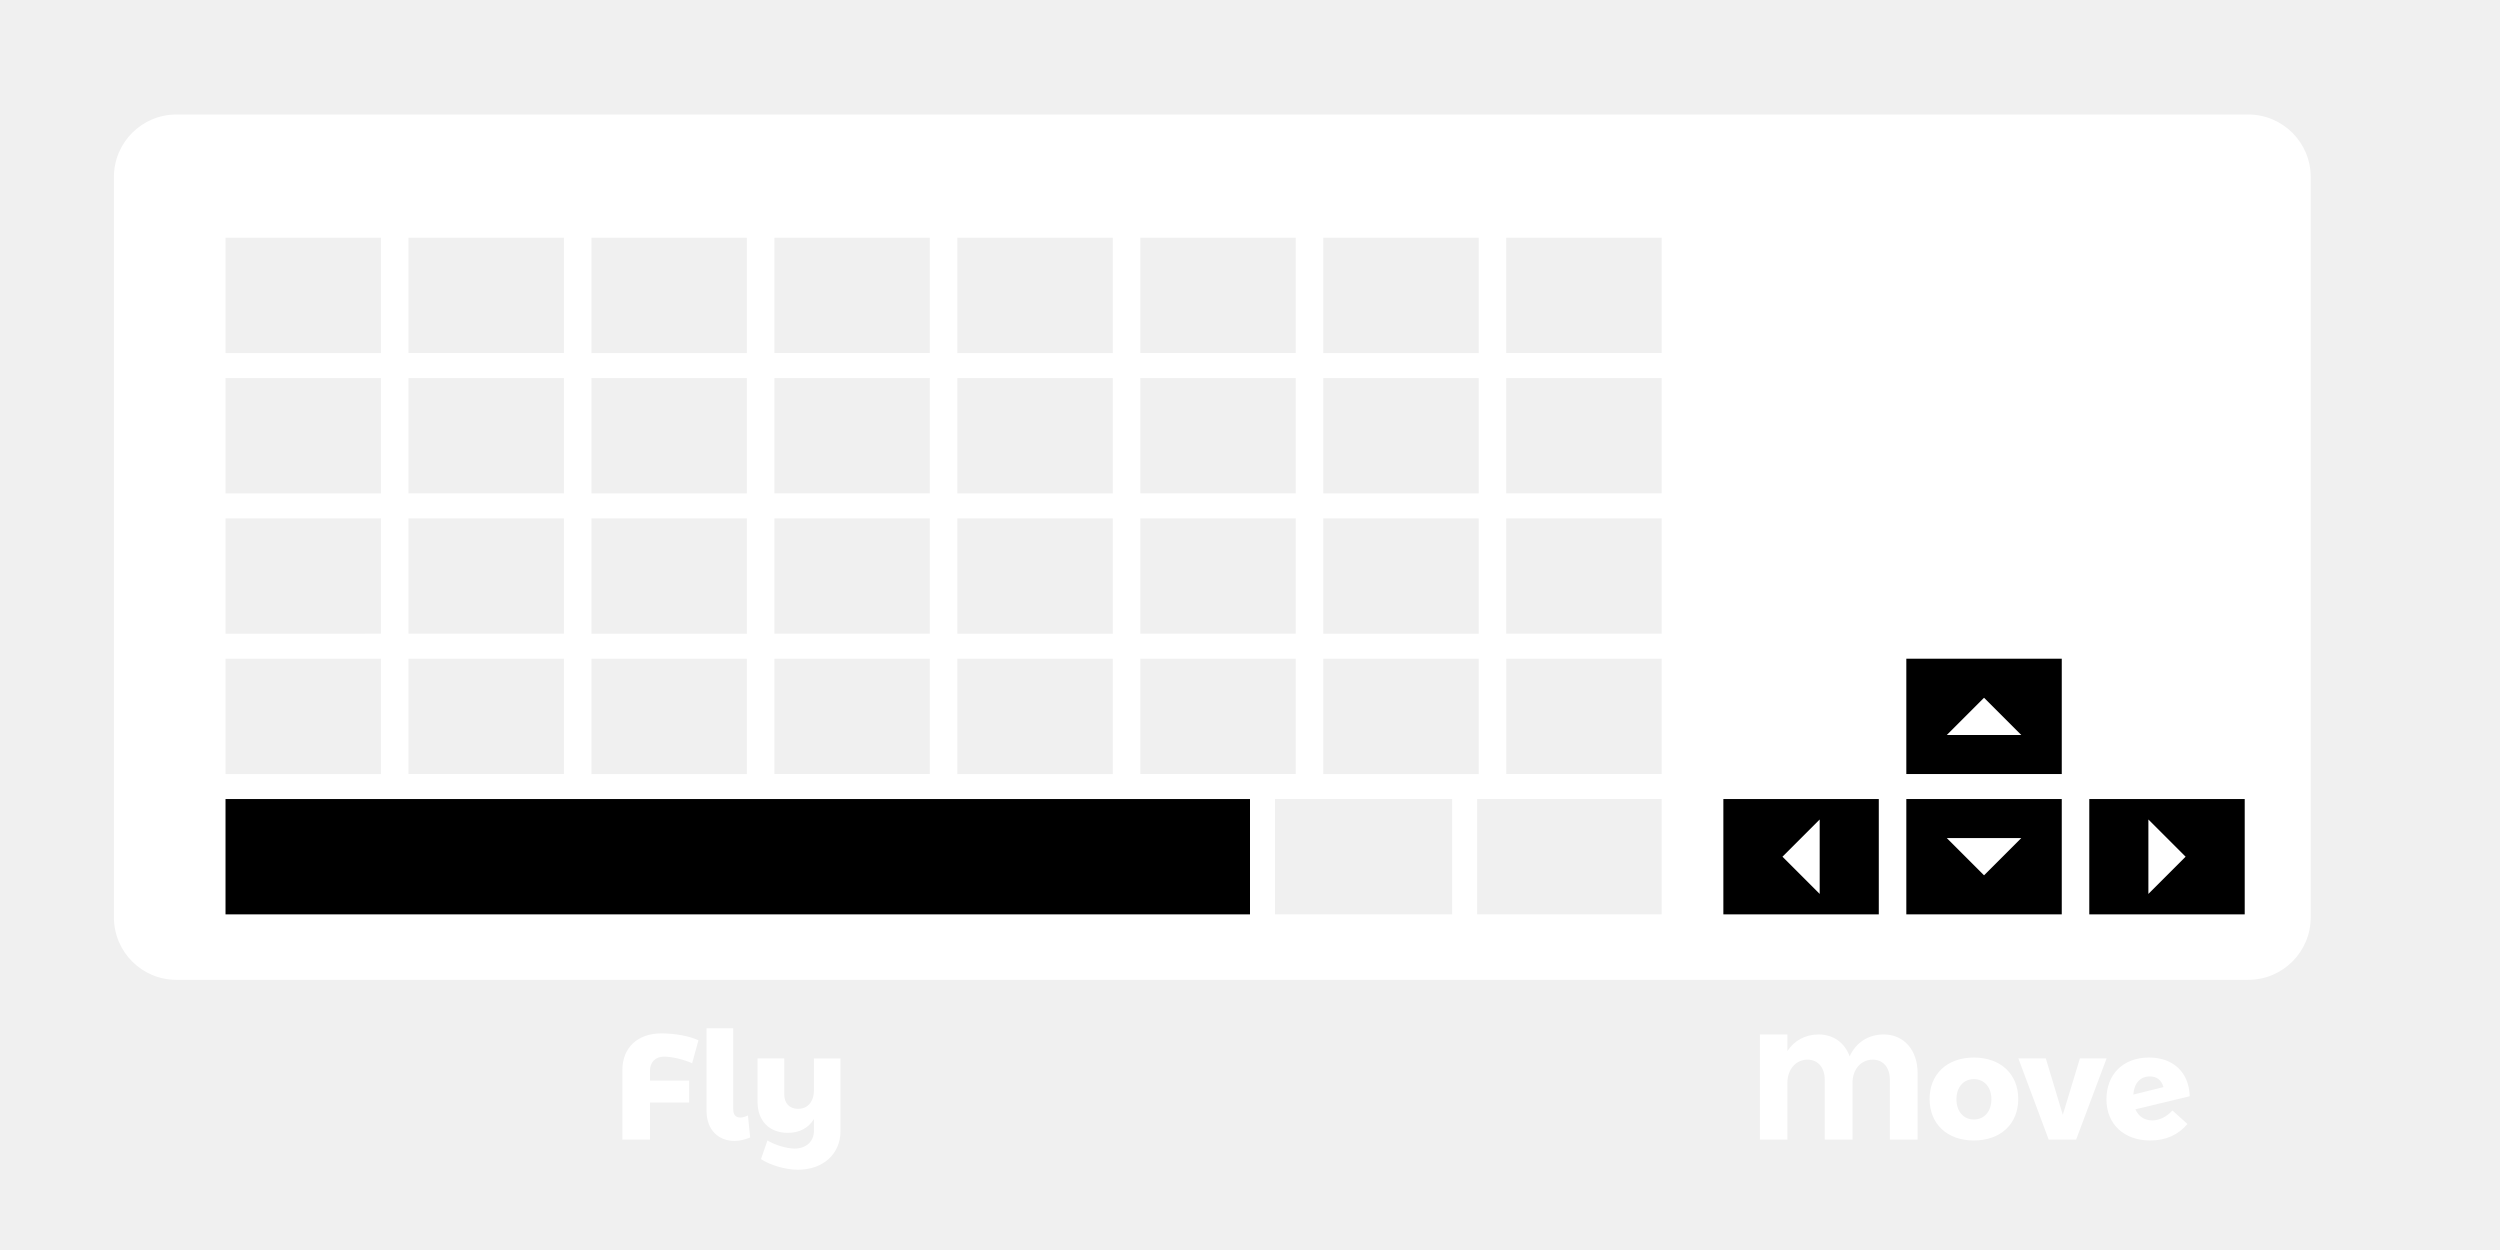
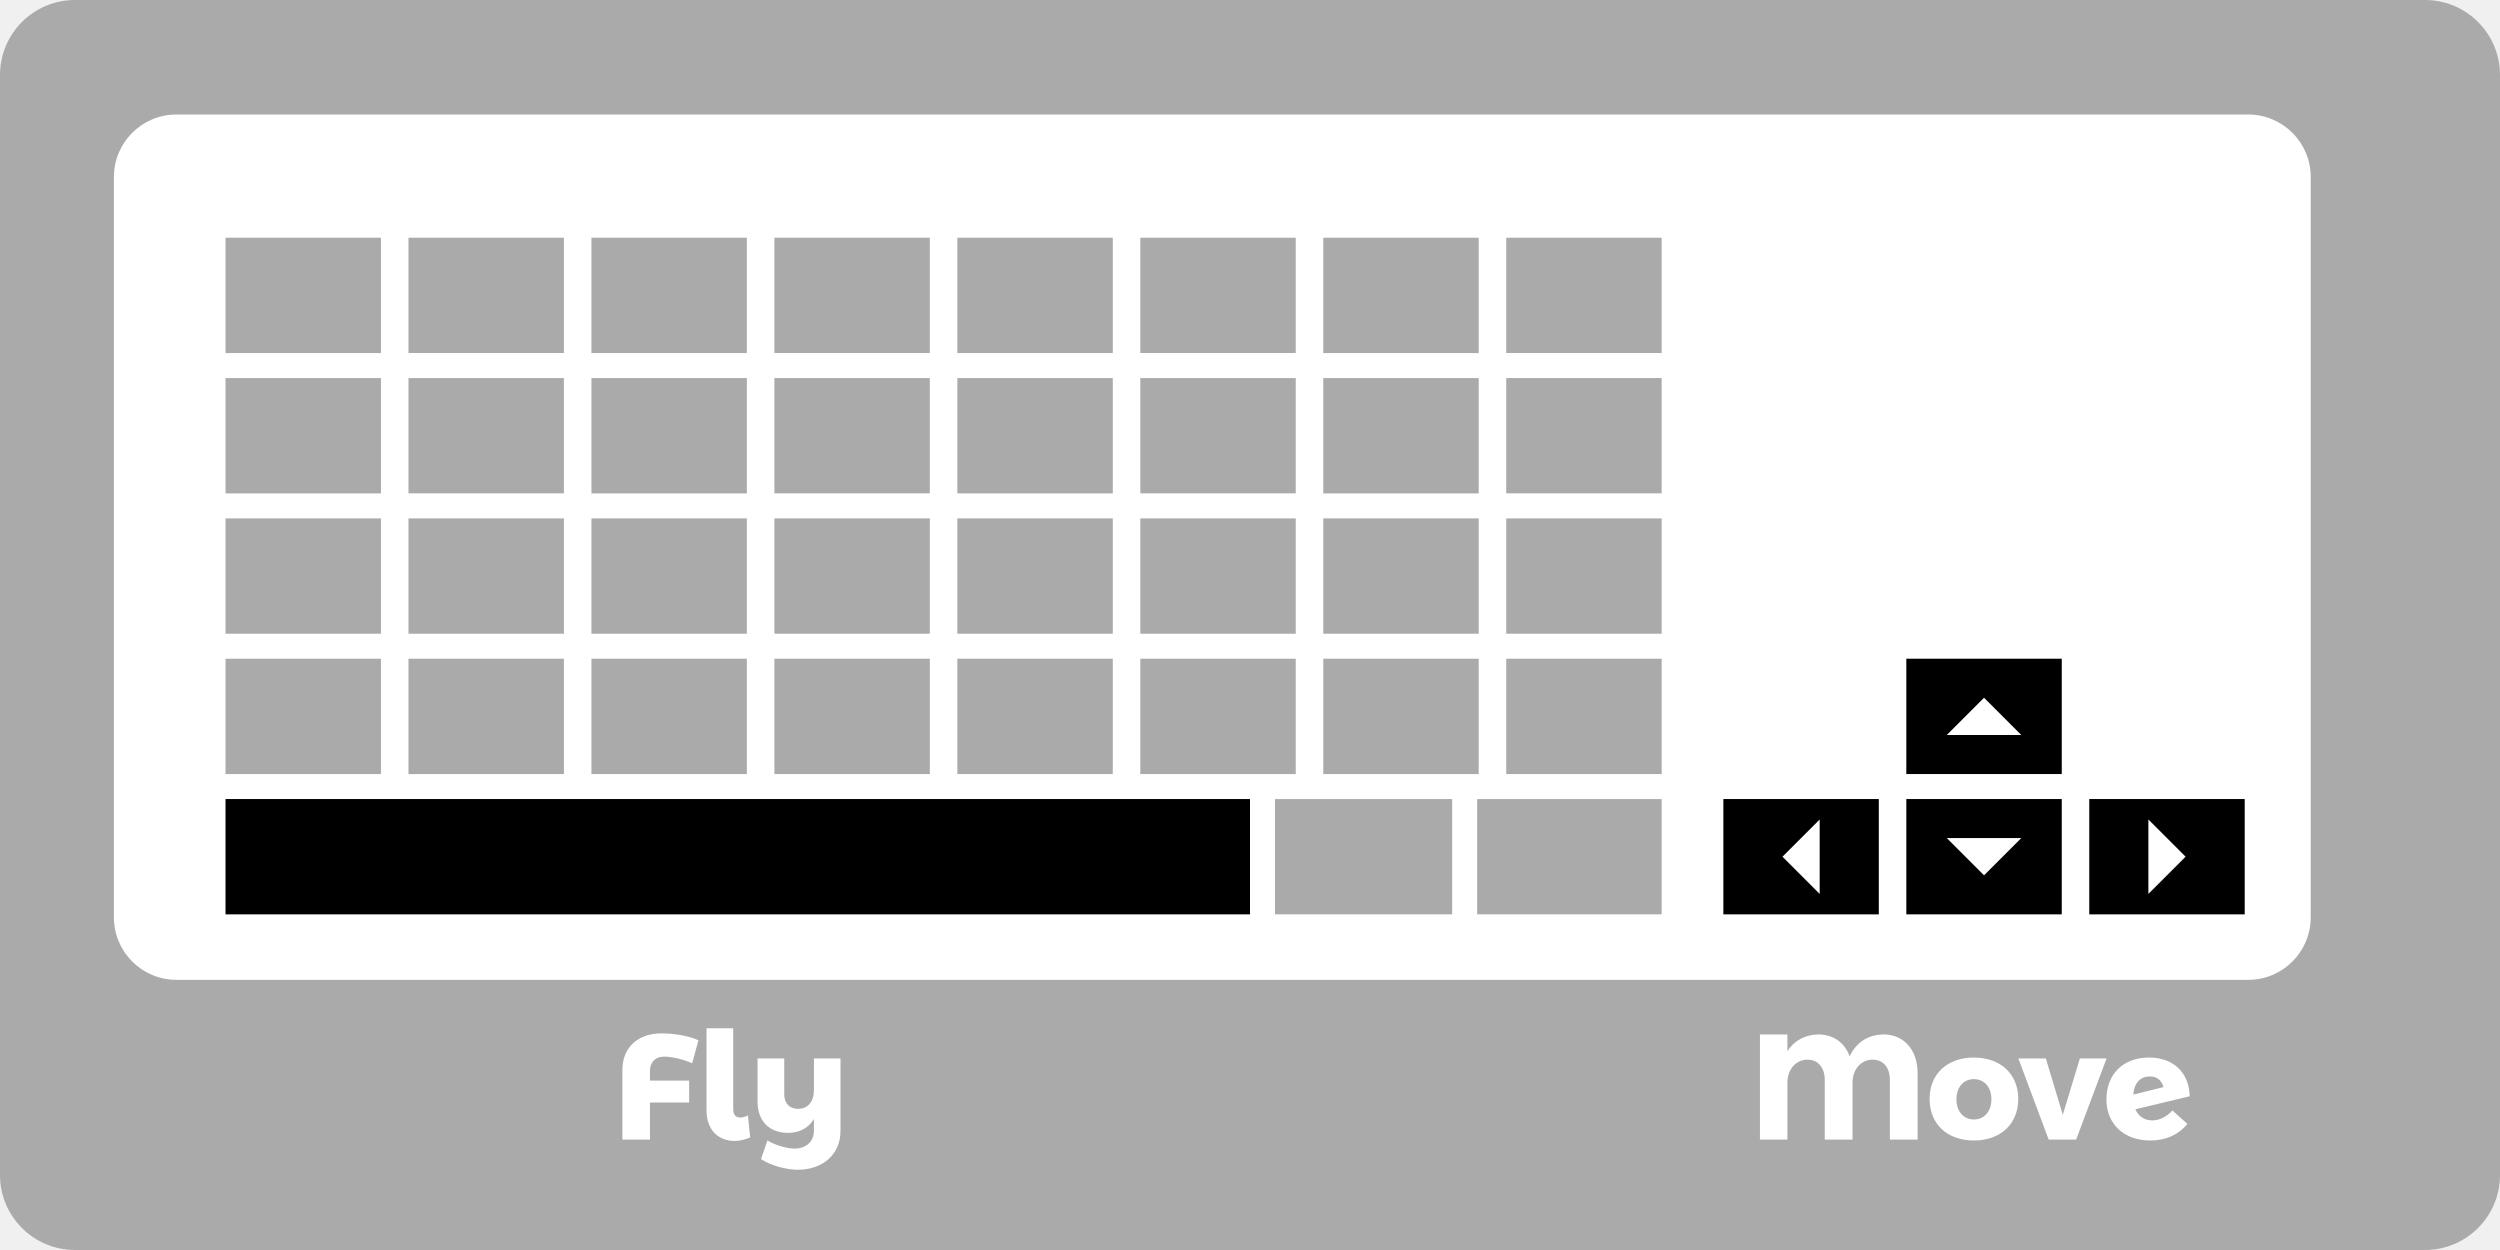
- <svg xmlns="http://www.w3.org/2000/svg" version="1.1" id="Capa_1" x="0" y="0" width="400" height="200" viewBox="0 0 400 200" enable-background="new 0 0 400 200" xml:space="preserve">
-   <path fill="#FFF" d="M359.715,18.322H28.226c-5.523,0-10,4.477-10,10v118.452c0,5.522,4.477,10,10,10h331.489 c5.522,0,10-4.478,10-10V28.322C369.715,22.799,365.237,18.322,359.715,18.322z M240.997,38.033h24.869v18.452h-24.869V38.033z M240.997,60.486h24.869v18.452h-24.869V60.486z M240.997,82.94h24.869v18.452h-24.869V82.94z M211.724,38.034h24.869v18.452 h-24.869V38.034z M236.594,105.394v18.452h-24.869v-18.452H236.594z M211.724,60.487h24.869v18.452h-24.869V60.487z M211.724,82.941 h24.869v18.452h-24.869V82.941z M182.451,38.033h24.869v18.452h-24.869V38.033z M182.451,60.486h24.869v18.452h-24.869V60.486z M182.451,82.94h24.869v18.452h-24.869V82.94z M123.903,38.033h24.869v18.452h-24.869V38.033z M123.903,60.486h24.869v18.452 h-24.869V60.486z M94.63,38.034h24.869v18.452H94.63V38.034z M94.63,60.487h24.869v18.452H94.63V60.487z M65.356,38.033h24.869 v18.452H65.356V38.033z M65.356,60.486h24.869v18.452H65.356V60.486z M36.083,38.034h24.869v18.452H36.083V38.034z M36.083,60.487 h24.869v18.452H36.083V60.487z M60.953,123.846H36.083v-18.452h24.869V123.846z M60.953,101.392L60.953,101.392L60.953,101.392 l-24.87,0.001V82.941h0V82.94h24.869V101.392z M65.356,82.94h24.869v18.452H65.356V82.94z M90.226,123.845H65.357v-18.452h24.869 V123.845z M94.63,82.941h24.869v18.452H94.63V82.941z M119.5,123.846H94.63v-18.452H119.5V123.846z M123.903,82.94h24.869v18.452 h-24.869V82.94z M148.773,123.845h-24.869v-18.452h24.869V123.845z M178.046,123.846h-24.869v-18.452h24.869V123.846z M178.046,82.941v18.451v0.001h-24.869v-0.001V82.941V82.94L178.046,82.941L178.046,82.941z M178.046,78.939h-24.869V60.487h24.869 V78.939z M178.046,56.486h-24.869V38.034h24.869V56.486z M182.451,105.393h24.87v18.452h-24.87V105.393z M232.346,146.298H204 v-18.453h28.346V146.298z M265.867,146.298h-29.521v-18.453h29.521V146.298z M265.867,123.845h-24.869v-18.452h24.869V123.845z" />
+ <svg xmlns="http://www.w3.org/2000/svg" version="1.1" id="Capa_1" x="0px" y="0px" width="400px" height="200px" viewBox="0 0 400 200" enable-background="new 0 0 400 200" xml:space="preserve">
+   <path opacity="0.29" d="M400,188c0,6.627-5.373,12-12,12H12c-6.627,0-12-5.373-12-12V12C0,5.373,5.373,0,12,0h376  c6.627,0,12,5.373,12,12V188z" />
+   <path fill="#FFFFFF" d="M359.715,18.322H28.226c-5.522,0-10,4.477-10,10v118.452c0,5.522,4.478,10,10,10h331.489  c5.521,0,10-4.478,10-10V28.322C369.715,22.799,365.237,18.322,359.715,18.322z M240.997,38.033h24.869v18.452h-24.869V38.033z   M240.997,60.486h24.869v18.452h-24.869V60.486z M240.997,82.94h24.869v18.453h-24.869V82.94z M211.724,38.034h24.869v18.452  h-24.869V38.034z M236.594,105.395v18.451h-24.869v-18.451H236.594z M211.724,60.487h24.869v18.452h-24.869V60.487z M211.724,82.941  h24.869v18.452h-24.869V82.941z M182.451,38.033h24.868v18.452h-24.868V38.033z M182.451,60.486h24.868v18.452h-24.868V60.486z   M182.451,82.94h24.868v18.453h-24.868V82.94z M123.903,38.033h24.869v18.452h-24.869V38.033z M123.903,60.486h24.869v18.452  h-24.869V60.486z M94.63,38.034h24.869v18.452H94.63V38.034z M94.63,60.487h24.869v18.452H94.63V60.487z M65.356,38.033h24.869  v18.452H65.356V38.033z M65.356,60.486h24.869v18.452H65.356V60.486z M36.083,38.034h24.869v18.452H36.083V38.034z M36.083,60.487  h24.869v18.452H36.083V60.487z M60.953,123.846h-24.87v-18.451h24.869L60.953,123.846L60.953,123.846z M60.953,101.393  L60.953,101.393L60.953,101.393h-24.87V82.941l0,0V82.94h24.869L60.953,101.393L60.953,101.393z M65.356,82.94h24.869v18.453H65.356  V82.94z M90.226,123.846H65.357v-18.453h24.869V123.846z M94.63,82.941h24.869v18.452H94.63V82.941z M119.5,123.846H94.63v-18.451  h24.87V123.846z M123.903,82.94h24.869v18.453h-24.869V82.94z M148.773,123.846h-24.869v-18.453h24.869V123.846z M178.046,123.846  h-24.869v-18.451h24.869V123.846z M178.046,82.941v18.452l0,0h-24.869l0,0V82.941V82.94L178.046,82.941L178.046,82.941z   M178.046,78.939h-24.869V60.487h24.869V78.939z M178.046,56.486h-24.869V38.034h24.869V56.486z M182.451,105.393h24.869v18.453  h-24.869V105.393z M232.346,146.298H204v-18.452h28.346V146.298L232.346,146.298z M265.867,146.298h-29.521v-18.452h29.521V146.298z   M265.867,123.846h-24.869v-18.453h24.869V123.846z" />
  <g>
-     <path fill="#FFF" d="M103.998,171.293v1.608h6.265v3.504h-6.265v5.929h-4.416v-11.137c0-3.576,2.448-5.856,6.24-5.856 c2.185,0,4.489,0.432,5.929,1.104l-1.008,3.673c-1.368-0.601-3.192-1.057-4.512-1.057 C104.886,169.061,103.998,169.95,103.998,171.293z" />
-     <path fill="#FFF" d="M118.445,178.806c0.384,0,0.792-0.12,1.224-0.336l0.36,3.528c-0.816,0.336-1.68,0.552-2.497,0.552 c-2.4,0-4.488-1.56-4.488-4.872v-13.153h4.272v12.961C117.317,178.422,117.773,178.806,118.445,178.806z" />
-     <path fill="#FFF" d="M134.479,169.349v11.642c0,3.672-2.833,6.192-6.865,6.168c-1.968-0.023-4.369-0.72-5.856-1.704l1.032-2.977 c1.249,0.744,3,1.272,4.321,1.297c1.872,0,3.12-1.128,3.12-2.856v-1.872c-0.888,1.439-2.304,2.208-4.176,2.208 c-2.977,0-4.849-1.92-4.849-4.969v-6.937h4.272v5.713c0,1.464,0.84,2.352,2.208,2.352c1.584,0,2.544-1.176,2.544-3v-5.064H134.479z" />
-     <path fill="#FFF" d="M306.816,171.702v10.633h-4.439v-9.577c0-1.944-1.057-3.216-2.762-3.216 c-1.895,0.023-3.215,1.584-3.215,3.72v9.073h-4.441v-9.577c0-1.944-1.08-3.216-2.783-3.216c-1.873,0.023-3.193,1.584-3.193,3.72 v9.073h-4.393v-16.825h4.393v2.664c1.08-1.656,2.809-2.641,4.969-2.664c2.377,0,4.201,1.32,4.992,3.504 c1.008-2.184,2.93-3.48,5.426-3.504C304.609,165.509,306.816,167.981,306.816,171.702z" />
-     <path fill="#FFF" d="M322.92,175.83c0,4.009-2.832,6.648-7.105,6.648c-4.271,0-7.08-2.64-7.08-6.648 c0-3.984,2.809-6.624,7.08-6.624C320.088,169.206,322.92,171.845,322.92,175.83z M313.031,175.877c0,1.944,1.129,3.241,2.783,3.241 c1.682,0,2.809-1.297,2.809-3.241c0-1.92-1.127-3.216-2.809-3.216C314.16,172.662,313.031,173.958,313.031,175.877z" />
-     <path fill="#FFF" d="M327.334,169.349l2.713,9.025l2.736-9.025h4.271l-4.871,12.985h-4.393l-4.85-12.985H327.334z" />
-     <path fill="#FFF" d="M347.592,177.678l2.4,2.16c-1.512,1.776-3.504,2.64-5.953,2.64c-4.199,0-7.008-2.616-7.008-6.576 c0-3.984,2.615-6.673,6.768-6.696c3.889-0.024,6.457,2.352,6.553,6.192l-8.689,2.088c0.48,1.128,1.441,1.776,2.689,1.776 C345.504,179.262,346.631,178.71,347.592,177.678z M341.326,175.134l4.826-1.2c-0.312-1.152-1.105-1.704-2.16-1.704 C342.455,172.23,341.471,173.261,341.326,175.134z" />
+     <path fill="#FFFFFF" d="M103.998,171.293v1.607h6.265v3.504h-6.265v5.93h-4.416v-11.137c0-3.576,2.447-5.856,6.239-5.856   c2.186,0,4.489,0.433,5.93,1.104l-1.008,3.673c-1.368-0.601-3.192-1.058-4.513-1.058   C104.886,169.061,103.998,169.95,103.998,171.293z" />
+     <path fill="#FFFFFF" d="M118.445,178.807c0.385,0,0.792-0.121,1.225-0.336l0.359,3.527c-0.815,0.336-1.68,0.552-2.496,0.552   c-2.4,0-4.488-1.56-4.488-4.872v-13.152h4.271v12.961C117.317,178.422,117.773,178.807,118.445,178.807z" />
+     <path fill="#FFFFFF" d="M134.479,169.35v11.641c0,3.673-2.833,6.193-6.865,6.169c-1.968-0.022-4.368-0.72-5.855-1.704l1.032-2.977   c1.249,0.744,3,1.271,4.32,1.297c1.872,0,3.12-1.129,3.12-2.856v-1.872c-0.888,1.439-2.304,2.208-4.176,2.208   c-2.977,0-4.849-1.92-4.849-4.969v-6.937h4.271v5.713c0,1.463,0.84,2.352,2.208,2.352c1.584,0,2.544-1.176,2.544-3v-5.064H134.479   L134.479,169.35z" />
+     <path fill="#FFFFFF" d="M306.816,171.702v10.633h-4.438v-9.577c0-1.943-1.058-3.216-2.762-3.216   c-1.896,0.022-3.216,1.584-3.216,3.72v9.073h-4.44v-9.577c0-1.943-1.08-3.216-2.783-3.216c-1.873,0.022-3.193,1.584-3.193,3.72   v9.073h-4.393V165.51h4.393v2.664c1.08-1.656,2.81-2.641,4.97-2.664c2.377,0,4.2,1.32,4.991,3.504   c1.009-2.184,2.931-3.479,5.427-3.504C304.609,165.51,306.816,167.98,306.816,171.702z" />
+     <path fill="#FFFFFF" d="M322.92,175.83c0,4.009-2.832,6.648-7.105,6.648c-4.271,0-7.08-2.641-7.08-6.648   c0-3.984,2.81-6.624,7.08-6.624C320.088,169.206,322.92,171.846,322.92,175.83z M313.031,175.877c0,1.943,1.129,3.241,2.783,3.241   c1.682,0,2.809-1.298,2.809-3.241c0-1.92-1.127-3.216-2.809-3.216C314.159,172.662,313.031,173.958,313.031,175.877z" />
+     <path fill="#FFFFFF" d="M327.334,169.35l2.713,9.024l2.735-9.024h4.271l-4.871,12.984h-4.394l-4.85-12.984H327.334z" />
+     <path fill="#FFFFFF" d="M347.592,177.678l2.399,2.16c-1.512,1.775-3.504,2.641-5.953,2.641c-4.198,0-7.008-2.617-7.008-6.576   c0-3.984,2.615-6.674,6.769-6.696c3.889-0.024,6.457,2.353,6.553,6.192l-8.689,2.088c0.48,1.127,1.441,1.775,2.689,1.775   C345.504,179.262,346.631,178.71,347.592,177.678z M341.325,175.135l4.826-1.201c-0.312-1.152-1.104-1.703-2.16-1.703   C342.454,172.23,341.471,173.262,341.325,175.135z" />
  </g>
  <rect x="36.083" y="127.846" width="163.917" height="18.453" />
  <rect x="275.738" y="127.846" width="24.869" height="18.453" />
-   <rect x="305.012" y="127.845" width="24.869" height="18.452" />
-   <rect x="305.012" y="105.393" width="24.869" height="18.452" />
-   <rect x="334.285" y="127.846" width="24.869" height="18.453" />
-   <polygon fill="#FFF" points="311.49,117.598 317.446,111.641 323.402,117.598" />
-   <polygon fill="#FFF" points="323.402,134.094 317.446,140.05 311.49,134.094" />
-   <polygon fill="#FFF" points="343.742,131.116 349.698,137.072 343.742,143.028" />
-   <polygon fill="#FFF" points="291.15,143.029 285.194,137.073 291.15,131.117" />
+   <rect x="305.012" y="127.846" width="24.869" height="18.451" />
+   <rect x="305.012" y="105.393" width="24.869" height="18.453" />
+   <rect x="334.284" y="127.846" width="24.869" height="18.453" />
+   <polygon fill="#FFFFFF" points="311.49,117.598 317.446,111.641 323.402,117.598 " />
+   <polygon fill="#FFFFFF" points="323.402,134.094 317.446,140.05 311.49,134.094 " />
+   <polygon fill="#FFFFFF" points="343.741,131.115 349.698,137.072 343.741,143.027 " />
+   <polygon fill="#FFFFFF" points="291.15,143.029 285.194,137.072 291.15,131.117 " />
</svg>
